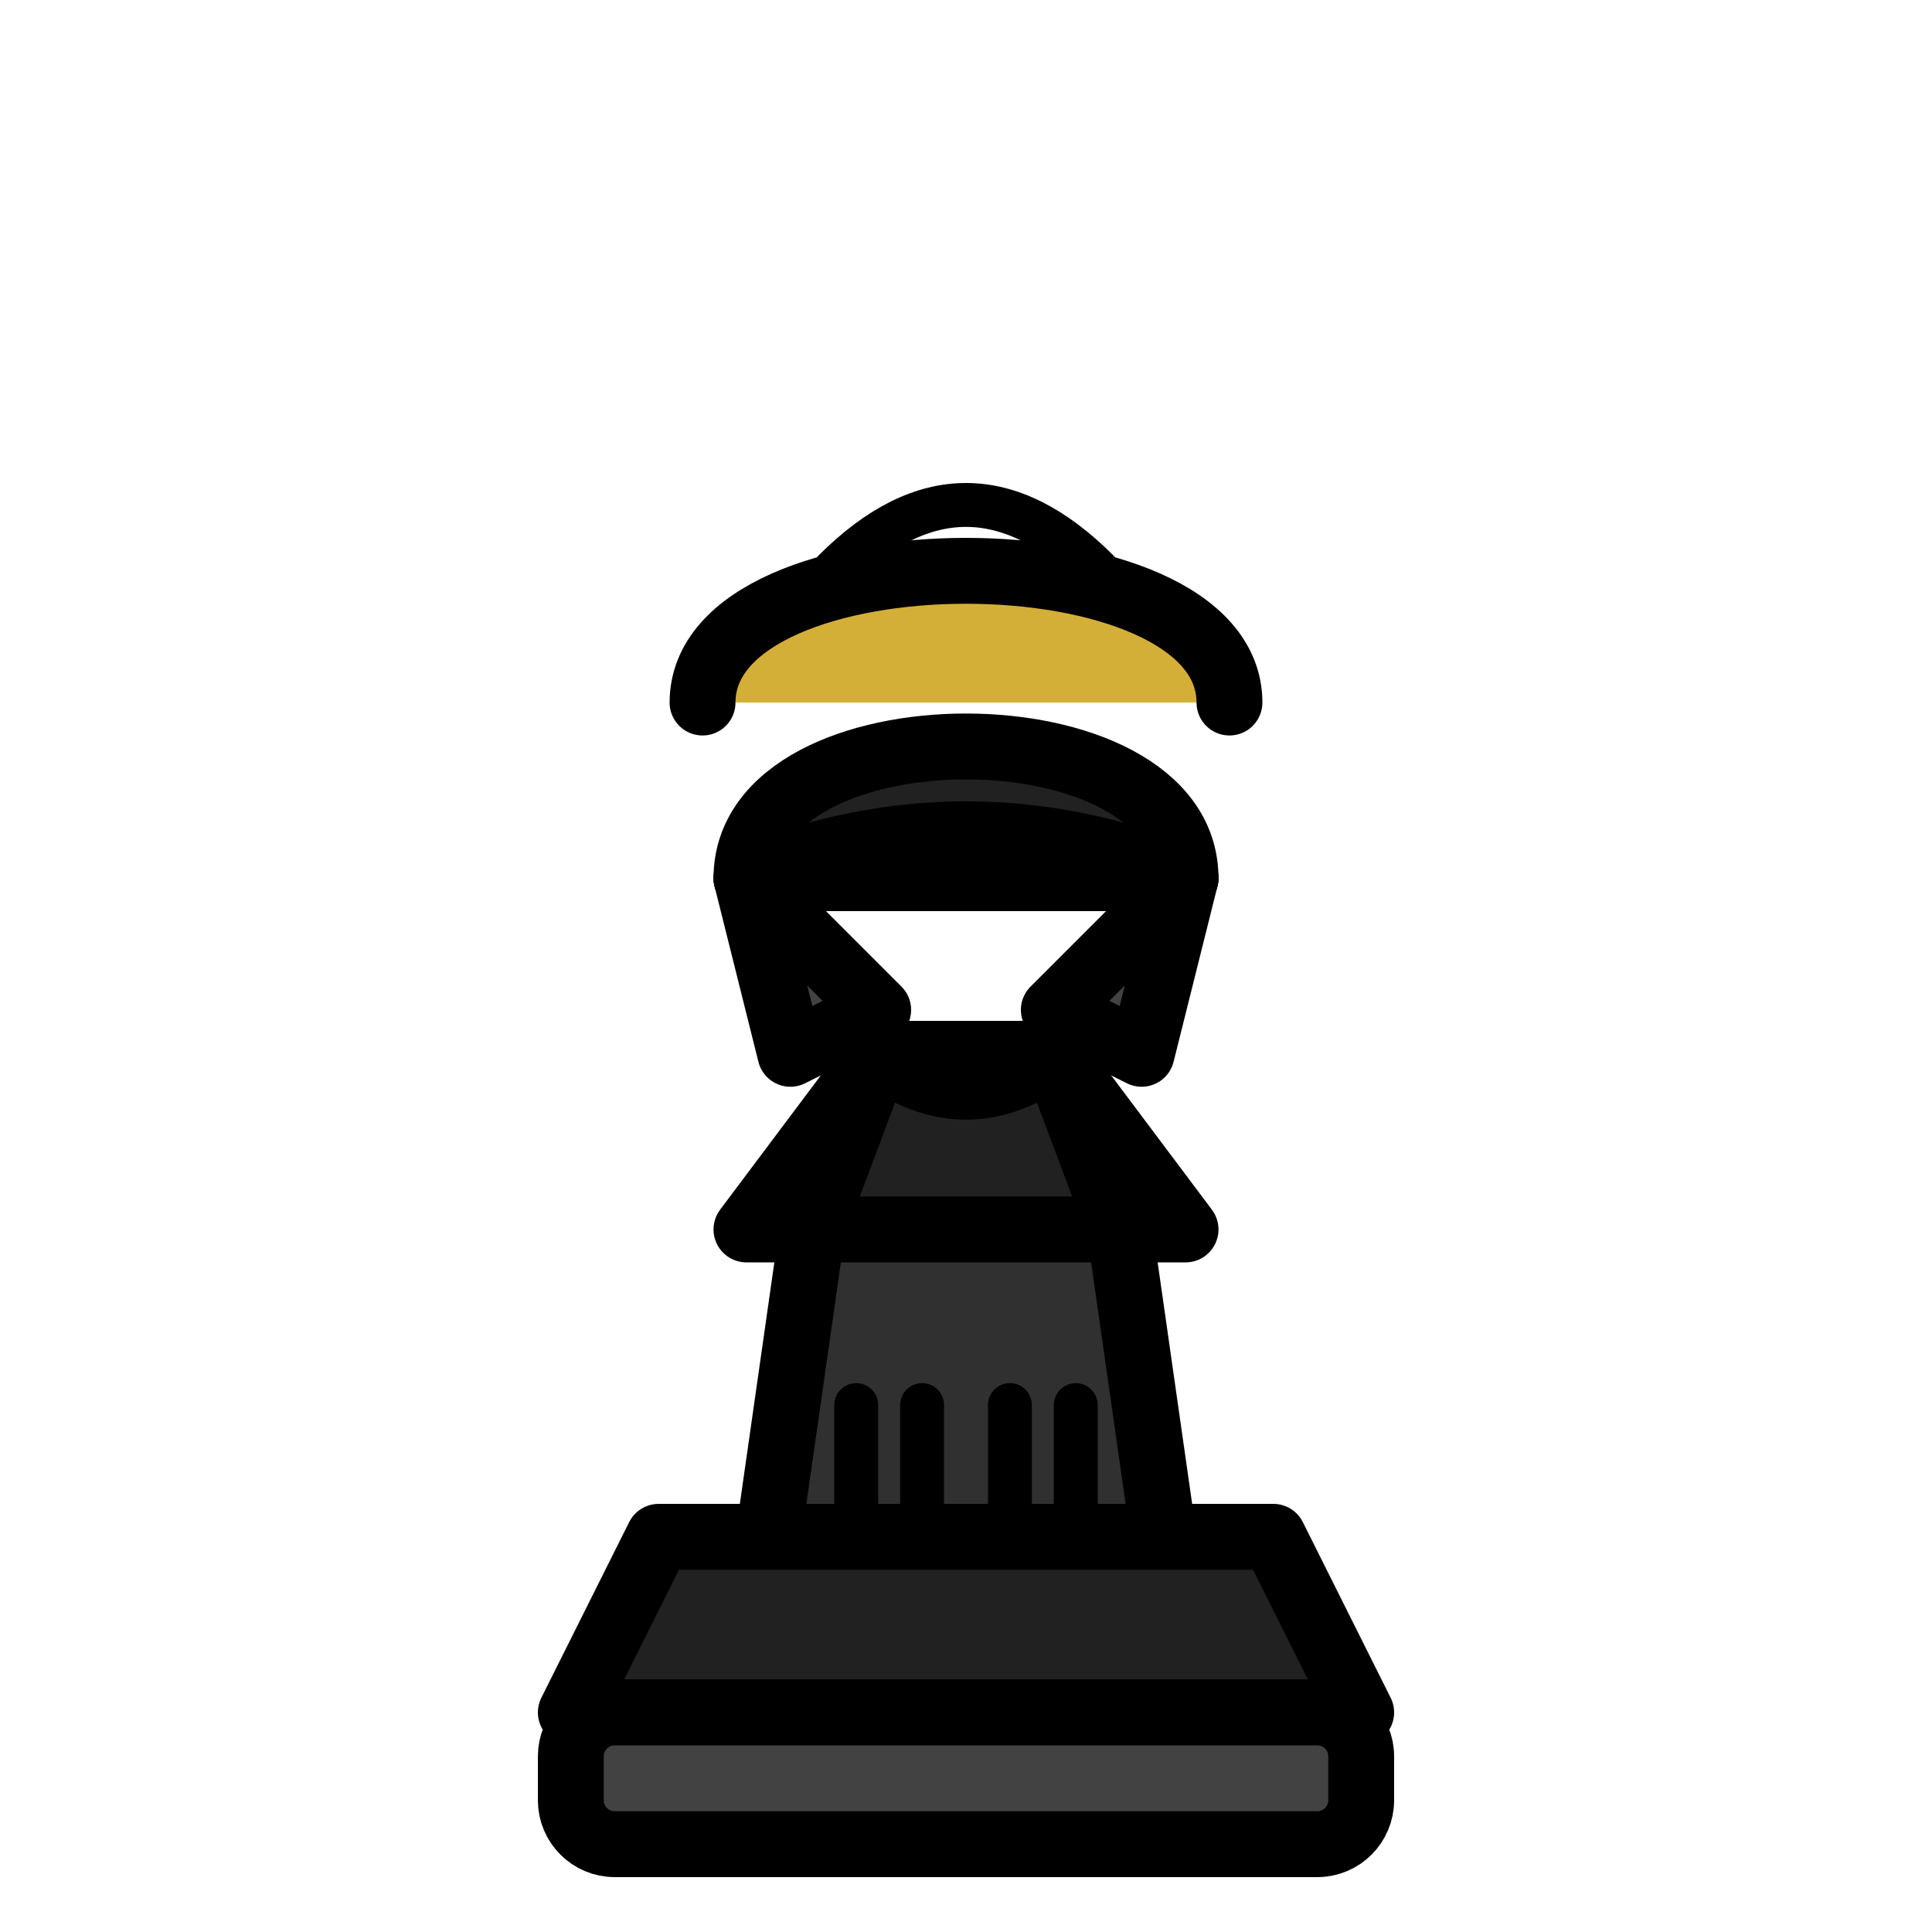
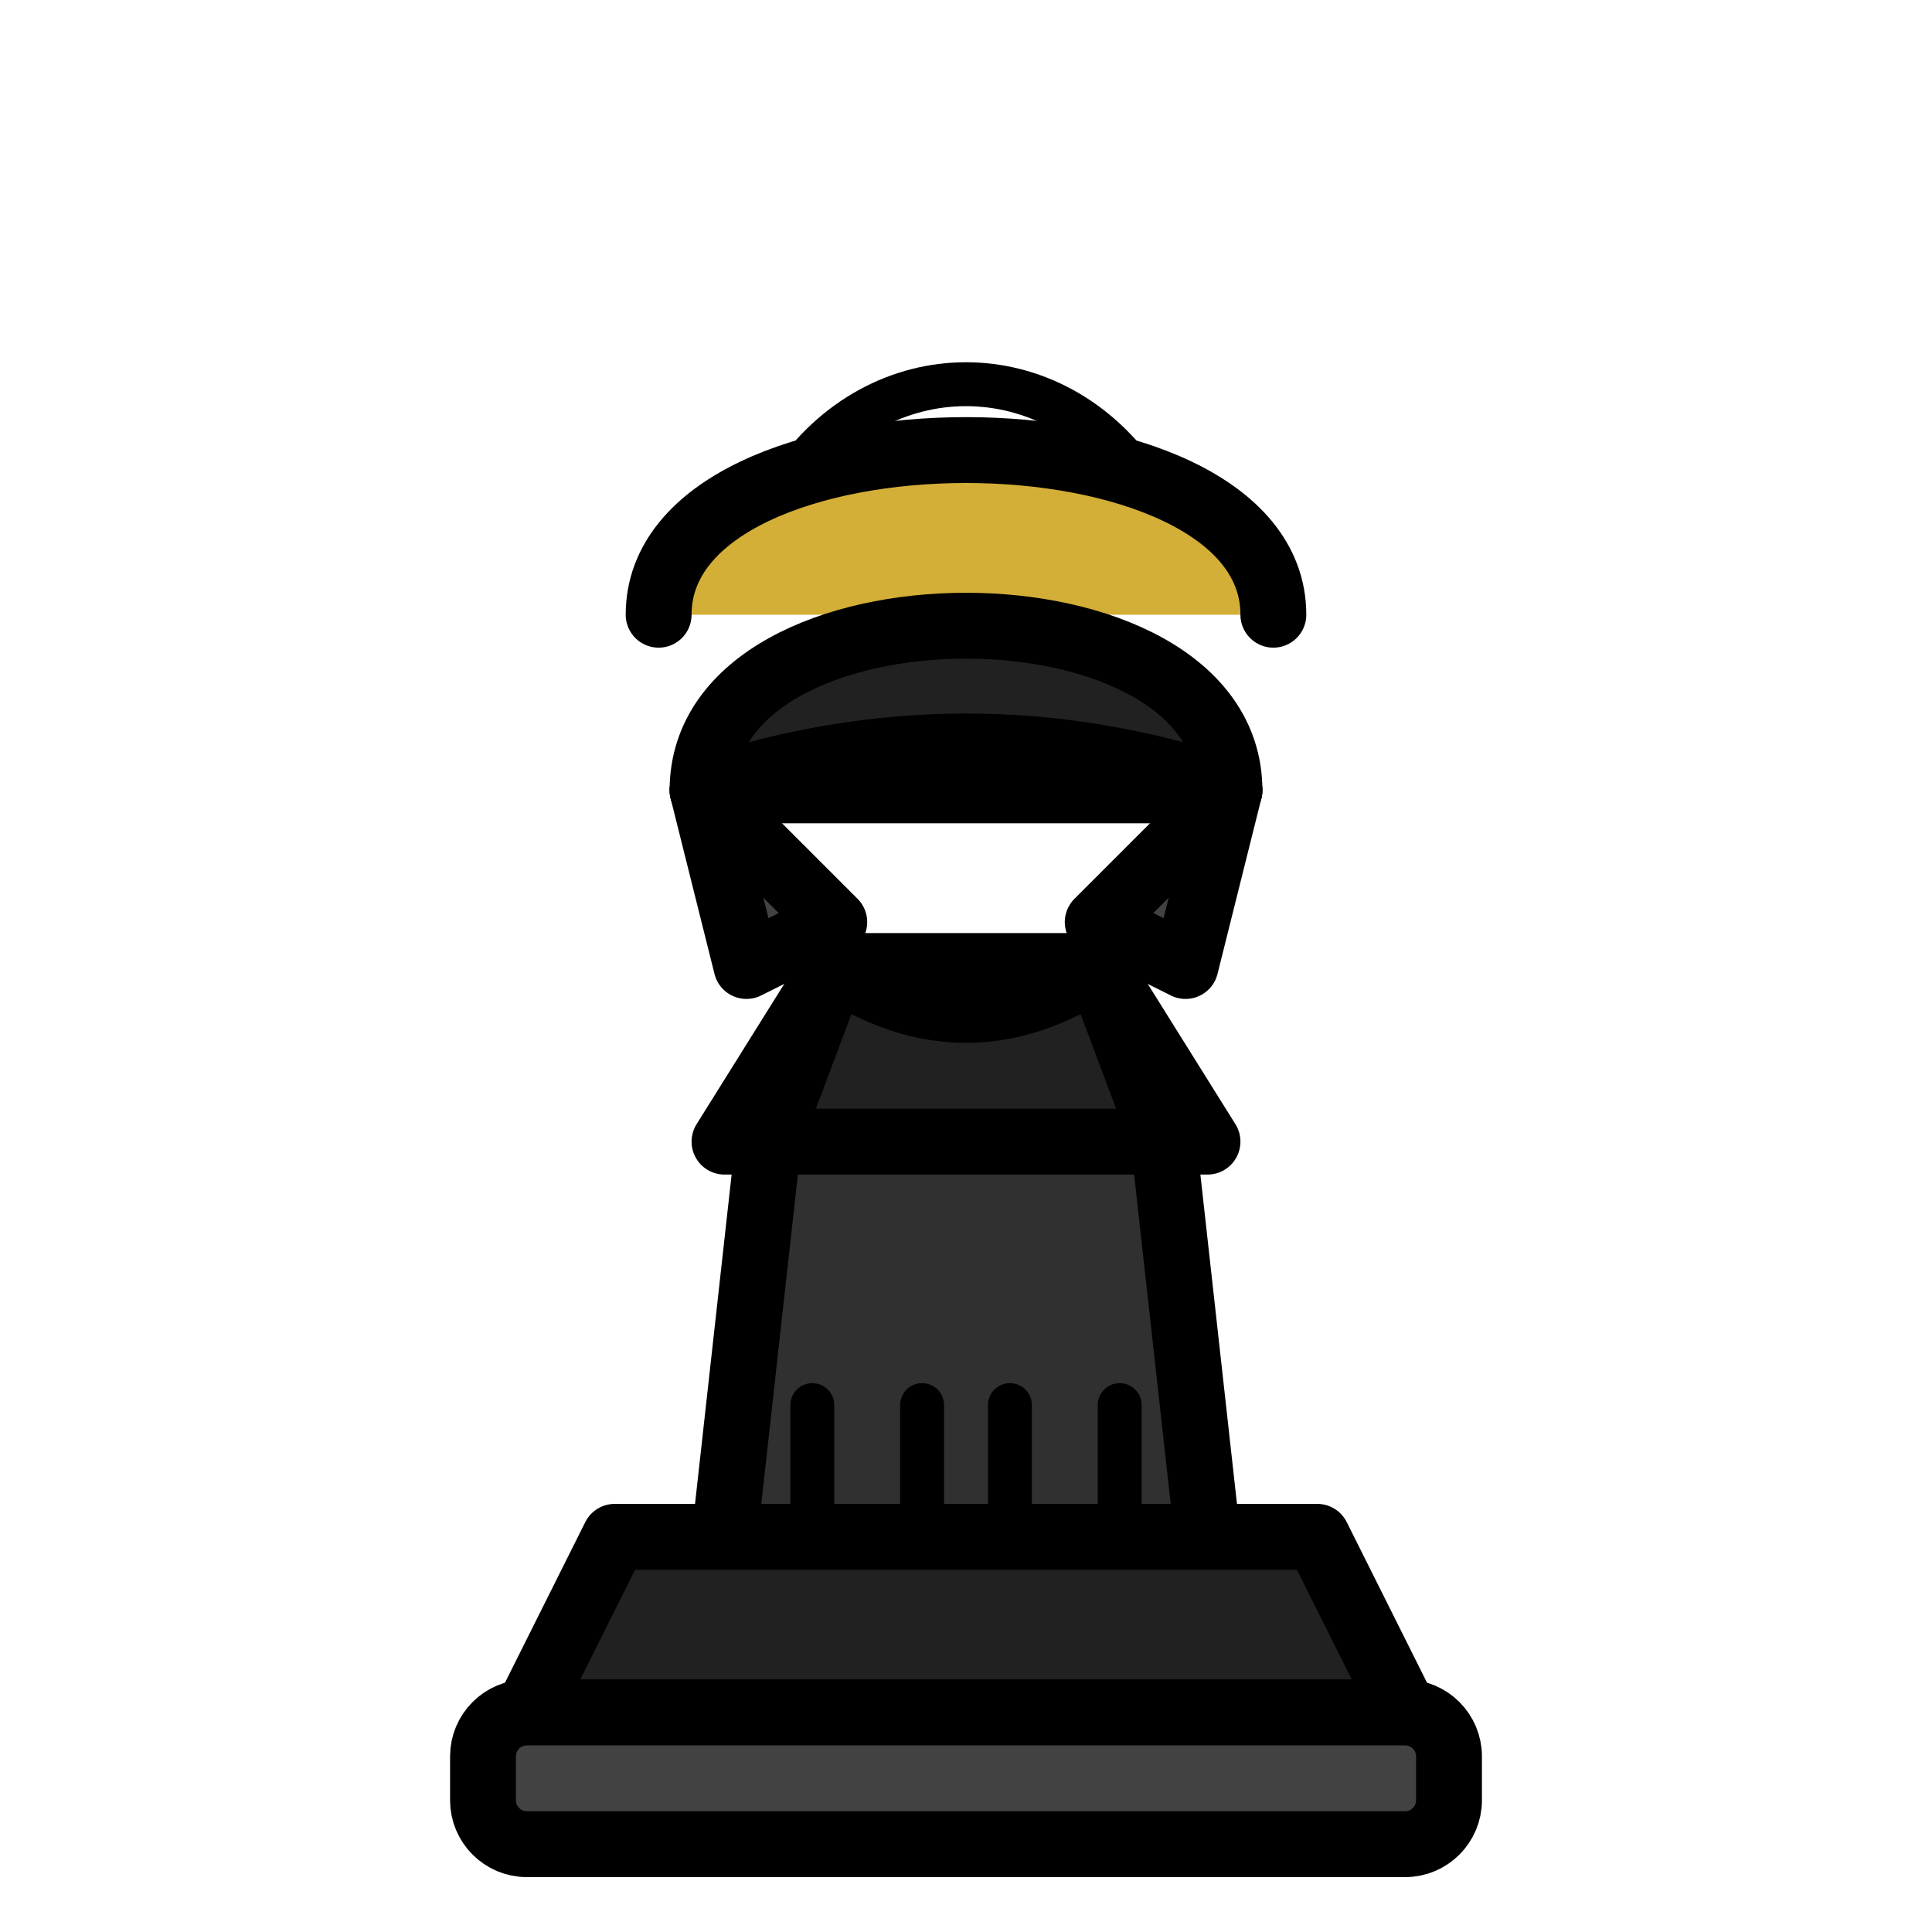
<svg xmlns="http://www.w3.org/2000/svg" viewBox="0 0 44 44" width="100%" height="100%">
  <g fill="none" stroke="#000000" stroke-width="1.5" stroke-linecap="round" stroke-linejoin="round">
-     <path d="M 16 16 C 16 12, 28 12, 28 16" fill="#D4AF37" />
-     <path d="M 19 13 C 21 11, 23 11, 25 13" stroke="#000000" stroke-width="1" />
-     <path d="M 17 20 C 17 16, 27 16, 27 20 Z" fill="#212121" />
-     <path d="M 17 20 L 18 24 L 20 23 Z" fill="#424242" />
-     <path d="M 27 20 L 26 24 L 24 23 Z" fill="#424242" />
-     <path d="M 17 20 Q 22 18 27 20" />
-     <path d="M 20 24 L 17 28 L 27 28 L 24 24 Z" fill="#AA8010" />
-     <path d="M 20 24 Q 22 25.5 24 24 L 25.5 28 Q 22 29.5 18.5 28 Z" fill="#212121" />
-     <path d="M 18.5 28 L 17.5 35 L 26.5 35 L 25.5 28 Z" fill="#303030" />
-     <path d="M 19.5 32 L 19.5 35 M 21 32 L 21 35 M 23 32 L 23 35 M 24.5 32 L 24.5 35" stroke="#000000" stroke-width="1" />
-     <path d="M 15 35 L 29 35 L 31 39 L 13 39 Z" fill="#212121" />
-     <rect x="13" y="39" width="18" height="3" rx="1" fill="#424242" />
+     <path d="M 15 14 C 15 9, 29 9, 29 14" fill="#D4AF37" />
+     <path d="M 18 11 C 20 8, 24 8, 26 11" stroke="#000000" stroke-width="1" />
+     <path d="M 16 18 C 16 13, 28 13, 28 18 Z" fill="#212121" />
+     <path d="M 16 18 L 17 22 L 19 21 Z" fill="#424242" />
+     <path d="M 28 18 L 27 22 L 25 21 Z" fill="#424242" />
+     <path d="M 16 18 Q 22 16 28 18" />
+     <path d="M 19 22 L 16.5 26 L 27.5 26 L 25 22 Z" fill="#AA8010" />
+     <path d="M 19 22 Q 22 24 25 22 L 26.5 26 Q 22 27.5 17.5 26 Z" fill="#212121" />
+     <path d="M 17.5 26 L 16.5 35 L 27.5 35 L 26.5 26 Z" fill="#303030" />
+     <path d="M 18.5 32 L 18.5 35 M 21 32 L 21 35 M 23 32 L 23 35 M 25.5 32 L 25.5 35" stroke="#000000" stroke-width="1" />
+     <path d="M 14 35 L 30 35 L 32 39 L 12 39 Z" fill="#212121" />
+     <rect x="11" y="39" width="22" height="3" rx="1" fill="#424242" />
  </g>
</svg>
